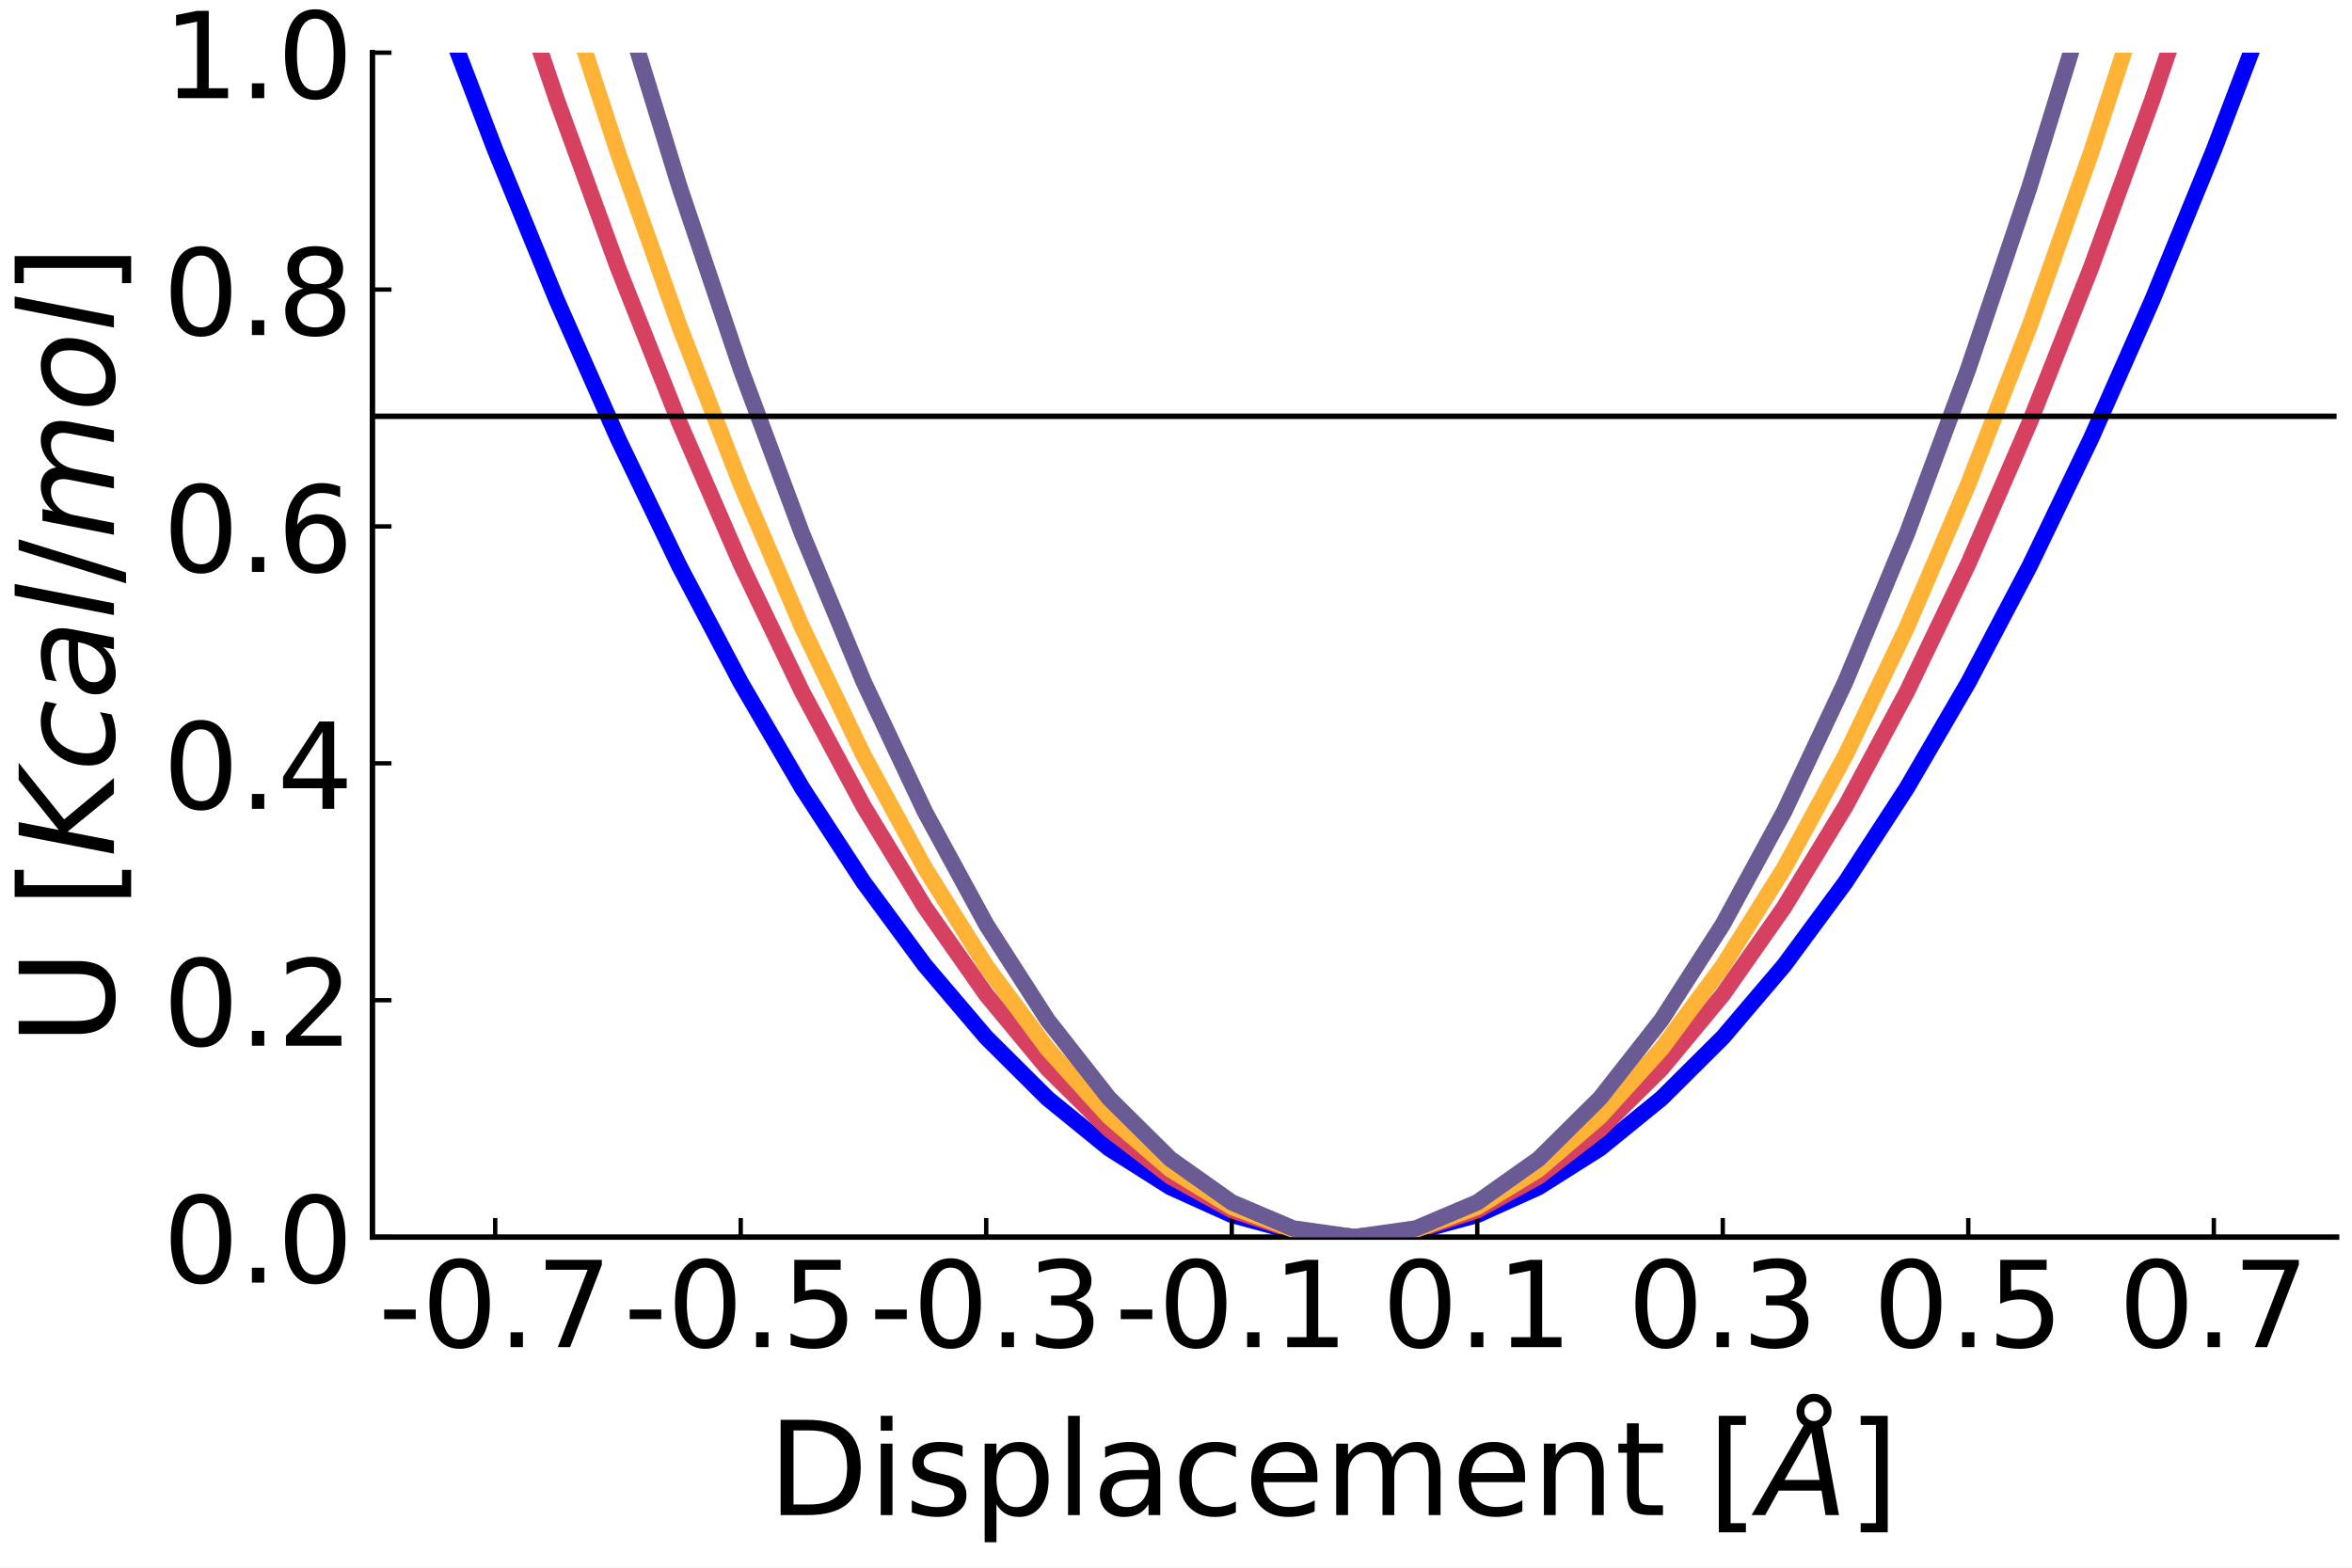
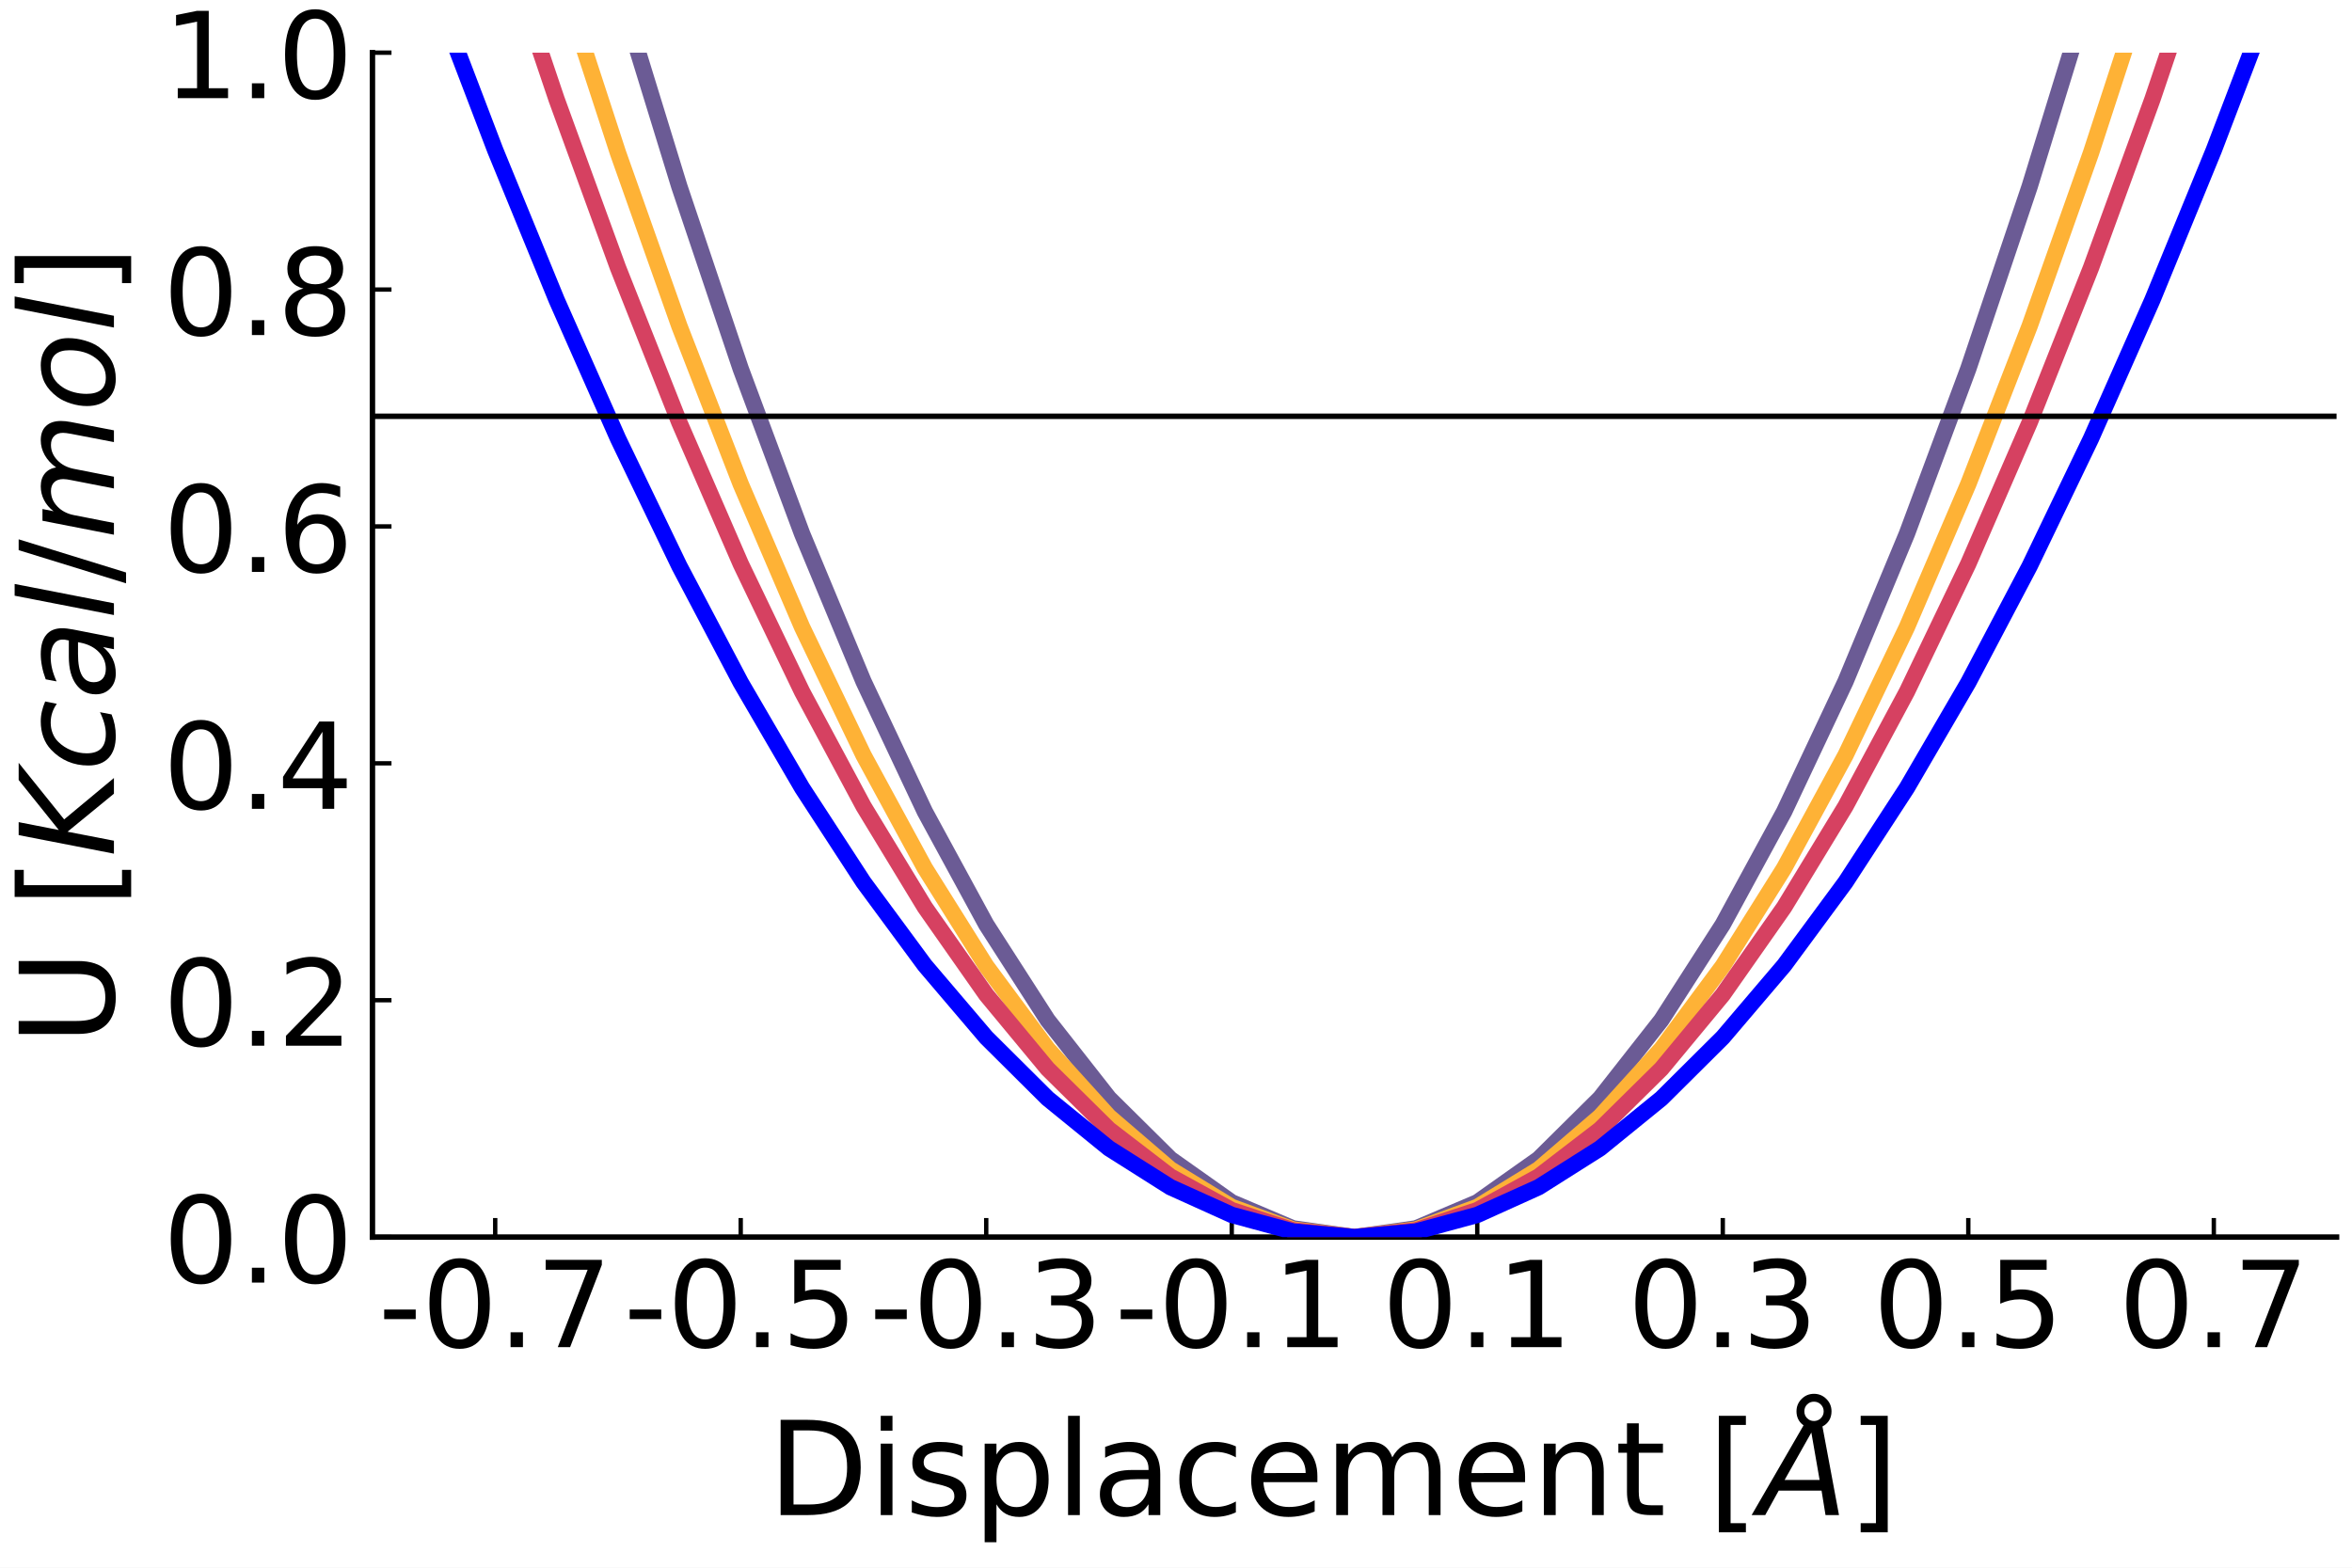
<svg xmlns="http://www.w3.org/2000/svg" xmlns:xlink="http://www.w3.org/1999/xlink" height="288pt" version="1.1" viewBox="0 0 432 288" width="432pt">
  <defs>
    <style type="text/css">
*{stroke-linecap:butt;stroke-linejoin:round;}
  </style>
  </defs>
  <g id="figure_1">
    <g id="patch_1">
      <path d="M 0 288  L 432 288  L 432 0  L 0 0  z " style="fill:#ffffff;" />
    </g>
    <g id="axes_1">
      <g id="patch_2">
        <path d="M 68.407 227.265  L 429.165 227.265  L 429.165 9.675  L 68.407 9.675  z " style="fill:#ffffff;" />
      </g>
      <g id="line2d_1">
-         <path clip-path="url(#p522401d6b5)" d="M 80.053 -1  L 90.955 27.571  L 102.228 55.08  L 113.502 80.551  L 124.776 103.985  L 136.049 125.381  L 147.323 144.739  L 158.597 162.059  L 169.87 177.342  L 181.144 190.587  L 192.418 201.794  L 203.691 210.964  L 214.965 218.096  L 226.239 223.19  L 237.513 226.247  L 248.786 227.265  L 260.06 226.247  L 271.334 223.19  L 282.607 218.096  L 293.881 210.964  L 305.155 201.794  L 316.428 190.587  L 327.702 177.342  L 338.976 162.059  L 350.249 144.739  L 361.523 125.381  L 372.797 103.985  L 384.071 80.551  L 395.344 55.08  L 406.618 27.571  L 417.519 -1  " style="fill:none;stroke:#0000ff;stroke-linecap:round;stroke-width:3;" />
+         <path clip-path="url(#p3250fef135)" d="M 113.943 -1  L 124.776 34.253  L 136.049 67.751  L 147.323 98.059  L 158.597 125.176  L 169.87 149.103  L 181.144 169.84  L 192.418 187.387  L 203.691 201.743  L 214.965 212.909  L 226.239 220.885  L 237.513 225.67  L 248.786 227.265  L 260.06 225.67  L 271.334 220.885  L 282.607 212.909  L 293.881 201.743  L 305.155 187.387  L 316.428 169.84  L 327.702 149.103  L 338.976 125.176  L 350.249 98.059  L 361.523 67.751  L 372.797 34.253  L 383.63 -1  " style="fill:none;stroke:#6b5b95;stroke-linecap:round;stroke-width:3;" />
      </g>
      <g id="matplotlib.axis_1">
        <g id="xtick_1">
          <g id="line2d_2">
            <defs>
-               <path d="M 0 0  L 0 -3.5  " id="m25010a3087" style="stroke:#000000;stroke-width:0.8;" />
-             </defs>
-             <g>
-               <use style="stroke:#000000;stroke-width:0.8;" x="90.955" xlink:href="#m25010a3087" y="227.265" />
+               <path d="M 0 0  L 0 -3.5  " id="m6084462932" style="stroke:#000000;stroke-width:0.8;" />
+             </defs>
+             <g>
+               <use style="stroke:#000000;stroke-width:0.8;" x="90.955" xlink:href="#m6084462932" y="227.265" />
            </g>
          </g>
          <g id="text_1">
            <defs>
              <path d="M 4.891 31.391  L 31.203 31.391  L 31.203 23.391  L 4.891 23.391  z " id="DejaVuSans-2d" />
              <path d="M 31.781 66.406  Q 24.172 66.406 20.328 58.906  Q 16.5 51.422 16.5 36.375  Q 16.5 21.391 20.328 13.891  Q 24.172 6.391 31.781 6.391  Q 39.453 6.391 43.281 13.891  Q 47.125 21.391 47.125 36.375  Q 47.125 51.422 43.281 58.906  Q 39.453 66.406 31.781 66.406  z M 31.781 74.219  Q 44.047 74.219 50.516 64.516  Q 56.984 54.828 56.984 36.375  Q 56.984 17.969 50.516 8.266  Q 44.047 -1.422 31.781 -1.422  Q 19.531 -1.422 13.062 8.266  Q 6.594 17.969 6.594 36.375  Q 6.594 54.828 13.062 64.516  Q 19.531 74.219 31.781 74.219  z " id="DejaVuSans-30" />
              <path d="M 10.688 12.406  L 21 12.406  L 21 0  L 10.688 0  z " id="DejaVuSans-2e" />
              <path d="M 8.203 72.906  L 55.078 72.906  L 55.078 68.703  L 28.609 0  L 18.312 0  L 43.219 64.594  L 8.203 64.594  z " id="DejaVuSans-37" />
            </defs>
            <g transform="translate(69.4925 247.4819)scale(0.22 -0.22)">
              <use xlink:href="#DejaVuSans-2d" />
              <use x="36.084" xlink:href="#DejaVuSans-30" />
              <use x="99.707" xlink:href="#DejaVuSans-2e" />
              <use x="131.494" xlink:href="#DejaVuSans-37" />
            </g>
          </g>
        </g>
        <g id="xtick_2">
          <g id="line2d_3">
            <g>
-               <use style="stroke:#000000;stroke-width:0.8;" x="136.049" xlink:href="#m25010a3087" y="227.265" />
+               <use style="stroke:#000000;stroke-width:0.8;" x="136.049" xlink:href="#m6084462932" y="227.265" />
            </g>
          </g>
          <g id="text_2">
            <defs>
              <path d="M 10.797 72.906  L 49.516 72.906  L 49.516 64.594  L 19.828 64.594  L 19.828 46.734  Q 21.969 47.469 24.109 47.828  Q 26.266 48.188 28.422 48.188  Q 40.625 48.188 47.75 41.5  Q 54.891 34.812 54.891 23.391  Q 54.891 11.625 47.562 5.094  Q 40.234 -1.422 26.906 -1.422  Q 22.312 -1.422 17.547 -0.641  Q 12.797 0.141 7.719 1.703  L 7.719 11.625  Q 12.109 9.234 16.797 8.062  Q 21.484 6.891 26.703 6.891  Q 35.156 6.891 40.078 11.328  Q 45.016 15.766 45.016 23.391  Q 45.016 31 40.078 35.438  Q 35.156 39.891 26.703 39.891  Q 22.75 39.891 18.812 39.016  Q 14.891 38.141 10.797 36.281  z " id="DejaVuSans-35" />
            </defs>
            <g transform="translate(114.5873 247.4819)scale(0.22 -0.22)">
              <use xlink:href="#DejaVuSans-2d" />
              <use x="36.084" xlink:href="#DejaVuSans-30" />
              <use x="99.707" xlink:href="#DejaVuSans-2e" />
              <use x="131.494" xlink:href="#DejaVuSans-35" />
            </g>
          </g>
        </g>
        <g id="xtick_3">
          <g id="line2d_4">
            <g>
-               <use style="stroke:#000000;stroke-width:0.8;" x="181.144" xlink:href="#m25010a3087" y="227.265" />
+               <use style="stroke:#000000;stroke-width:0.8;" x="181.144" xlink:href="#m6084462932" y="227.265" />
            </g>
          </g>
          <g id="text_3">
            <defs>
              <path d="M 40.578 39.312  Q 47.656 37.797 51.625 33  Q 55.609 28.219 55.609 21.188  Q 55.609 10.406 48.188 4.484  Q 40.766 -1.422 27.094 -1.422  Q 22.516 -1.422 17.656 -0.516  Q 12.797 0.391 7.625 2.203  L 7.625 11.719  Q 11.719 9.328 16.594 8.109  Q 21.484 6.891 26.812 6.891  Q 36.078 6.891 40.938 10.547  Q 45.797 14.203 45.797 21.188  Q 45.797 27.641 41.281 31.266  Q 36.766 34.906 28.719 34.906  L 20.219 34.906  L 20.219 43.016  L 29.109 43.016  Q 36.375 43.016 40.234 45.922  Q 44.094 48.828 44.094 54.297  Q 44.094 59.906 40.109 62.906  Q 36.141 65.922 28.719 65.922  Q 24.656 65.922 20.016 65.031  Q 15.375 64.156 9.812 62.312  L 9.812 71.094  Q 15.438 72.656 20.344 73.438  Q 25.25 74.219 29.594 74.219  Q 40.828 74.219 47.359 69.109  Q 53.906 64.016 53.906 55.328  Q 53.906 49.266 50.438 45.094  Q 46.969 40.922 40.578 39.312  z " id="DejaVuSans-33" />
            </defs>
            <g transform="translate(159.6821 247.4819)scale(0.22 -0.22)">
              <use xlink:href="#DejaVuSans-2d" />
              <use x="36.084" xlink:href="#DejaVuSans-30" />
              <use x="99.707" xlink:href="#DejaVuSans-2e" />
              <use x="131.494" xlink:href="#DejaVuSans-33" />
            </g>
          </g>
        </g>
        <g id="xtick_4">
          <g id="line2d_5">
            <g>
-               <use style="stroke:#000000;stroke-width:0.8;" x="226.239" xlink:href="#m25010a3087" y="227.265" />
+               <use style="stroke:#000000;stroke-width:0.8;" x="226.239" xlink:href="#m6084462932" y="227.265" />
            </g>
          </g>
          <g id="text_4">
            <defs>
              <path d="M 12.406 8.297  L 28.516 8.297  L 28.516 63.922  L 10.984 60.406  L 10.984 69.391  L 28.422 72.906  L 38.281 72.906  L 38.281 8.297  L 54.391 8.297  L 54.391 0  L 12.406 0  z " id="DejaVuSans-31" />
            </defs>
            <g transform="translate(204.7768 247.4819)scale(0.22 -0.22)">
              <use xlink:href="#DejaVuSans-2d" />
              <use x="36.084" xlink:href="#DejaVuSans-30" />
              <use x="99.707" xlink:href="#DejaVuSans-2e" />
              <use x="131.494" xlink:href="#DejaVuSans-31" />
            </g>
          </g>
        </g>
        <g id="xtick_5">
          <g id="line2d_6">
            <g>
-               <use style="stroke:#000000;stroke-width:0.8;" x="271.334" xlink:href="#m25010a3087" y="227.265" />
+               <use style="stroke:#000000;stroke-width:0.8;" x="271.334" xlink:href="#m6084462932" y="227.265" />
            </g>
          </g>
          <g id="text_5">
            <g transform="translate(253.8402 247.4819)scale(0.22 -0.22)">
              <use xlink:href="#DejaVuSans-30" />
              <use x="63.623" xlink:href="#DejaVuSans-2e" />
              <use x="95.41" xlink:href="#DejaVuSans-31" />
            </g>
          </g>
        </g>
        <g id="xtick_6">
          <g id="line2d_7">
            <g>
-               <use style="stroke:#000000;stroke-width:0.8;" x="316.428" xlink:href="#m25010a3087" y="227.265" />
+               <use style="stroke:#000000;stroke-width:0.8;" x="316.428" xlink:href="#m6084462932" y="227.265" />
            </g>
          </g>
          <g id="text_6">
            <g transform="translate(298.935 247.4819)scale(0.22 -0.22)">
              <use xlink:href="#DejaVuSans-30" />
              <use x="63.623" xlink:href="#DejaVuSans-2e" />
              <use x="95.41" xlink:href="#DejaVuSans-33" />
            </g>
          </g>
        </g>
        <g id="xtick_7">
          <g id="line2d_8">
            <g>
-               <use style="stroke:#000000;stroke-width:0.8;" x="361.523" xlink:href="#m25010a3087" y="227.265" />
+               <use style="stroke:#000000;stroke-width:0.8;" x="361.523" xlink:href="#m6084462932" y="227.265" />
            </g>
          </g>
          <g id="text_7">
            <g transform="translate(344.0298 247.4819)scale(0.22 -0.22)">
              <use xlink:href="#DejaVuSans-30" />
              <use x="63.623" xlink:href="#DejaVuSans-2e" />
              <use x="95.41" xlink:href="#DejaVuSans-35" />
            </g>
          </g>
        </g>
        <g id="xtick_8">
          <g id="line2d_9">
            <g>
-               <use style="stroke:#000000;stroke-width:0.8;" x="406.618" xlink:href="#m25010a3087" y="227.265" />
+               <use style="stroke:#000000;stroke-width:0.8;" x="406.618" xlink:href="#m6084462932" y="227.265" />
            </g>
          </g>
          <g id="text_8">
            <g transform="translate(389.1245 247.4819)scale(0.22 -0.22)">
              <use xlink:href="#DejaVuSans-30" />
              <use x="63.623" xlink:href="#DejaVuSans-2e" />
              <use x="95.41" xlink:href="#DejaVuSans-37" />
            </g>
          </g>
        </g>
        <g id="text_9">
          <defs>
            <path d="M 19.672 64.797  L 19.672 8.109  L 31.594 8.109  Q 46.688 8.109 53.688 14.938  Q 60.688 21.781 60.688 36.531  Q 60.688 51.172 53.688 57.984  Q 46.688 64.797 31.594 64.797  z M 9.812 72.906  L 30.078 72.906  Q 51.266 72.906 61.172 64.094  Q 71.094 55.281 71.094 36.531  Q 71.094 17.672 61.125 8.828  Q 51.172 0 30.078 0  L 9.812 0  z " id="DejaVuSans-44" />
            <path d="M 9.422 54.688  L 18.406 54.688  L 18.406 0  L 9.422 0  z M 9.422 75.984  L 18.406 75.984  L 18.406 64.594  L 9.422 64.594  z " id="DejaVuSans-69" />
            <path d="M 44.281 53.078  L 44.281 44.578  Q 40.484 46.531 36.375 47.5  Q 32.281 48.484 27.875 48.484  Q 21.188 48.484 17.844 46.438  Q 14.5 44.391 14.5 40.281  Q 14.5 37.156 16.891 35.375  Q 19.281 33.594 26.516 31.984  L 29.594 31.297  Q 39.156 29.25 43.188 25.516  Q 47.219 21.781 47.219 15.094  Q 47.219 7.469 41.188 3.016  Q 35.156 -1.422 24.609 -1.422  Q 20.219 -1.422 15.453 -0.562  Q 10.688 0.297 5.422 2  L 5.422 11.281  Q 10.406 8.688 15.234 7.391  Q 20.062 6.109 24.812 6.109  Q 31.156 6.109 34.562 8.281  Q 37.984 10.453 37.984 14.406  Q 37.984 18.062 35.516 20.016  Q 33.062 21.969 24.703 23.781  L 21.578 24.516  Q 13.234 26.266 9.516 29.906  Q 5.812 33.547 5.812 39.891  Q 5.812 47.609 11.281 51.797  Q 16.75 56 26.812 56  Q 31.781 56 36.172 55.266  Q 40.578 54.547 44.281 53.078  z " id="DejaVuSans-73" />
            <path d="M 18.109 8.203  L 18.109 -20.797  L 9.078 -20.797  L 9.078 54.688  L 18.109 54.688  L 18.109 46.391  Q 20.953 51.266 25.266 53.625  Q 29.594 56 35.594 56  Q 45.562 56 51.781 48.094  Q 58.016 40.188 58.016 27.297  Q 58.016 14.406 51.781 6.484  Q 45.562 -1.422 35.594 -1.422  Q 29.594 -1.422 25.266 0.953  Q 20.953 3.328 18.109 8.203  z M 48.688 27.297  Q 48.688 37.203 44.609 42.844  Q 40.531 48.484 33.406 48.484  Q 26.266 48.484 22.188 42.844  Q 18.109 37.203 18.109 27.297  Q 18.109 17.391 22.188 11.75  Q 26.266 6.109 33.406 6.109  Q 40.531 6.109 44.609 11.75  Q 48.688 17.391 48.688 27.297  z " id="DejaVuSans-70" />
            <path d="M 9.422 75.984  L 18.406 75.984  L 18.406 0  L 9.422 0  z " id="DejaVuSans-6c" />
            <path d="M 34.281 27.484  Q 23.391 27.484 19.188 25  Q 14.984 22.516 14.984 16.5  Q 14.984 11.719 18.141 8.906  Q 21.297 6.109 26.703 6.109  Q 34.188 6.109 38.703 11.406  Q 43.219 16.703 43.219 25.484  L 43.219 27.484  z M 52.203 31.203  L 52.203 0  L 43.219 0  L 43.219 8.297  Q 40.141 3.328 35.547 0.953  Q 30.953 -1.422 24.312 -1.422  Q 15.922 -1.422 10.953 3.297  Q 6 8.016 6 15.922  Q 6 25.141 12.172 29.828  Q 18.359 34.516 30.609 34.516  L 43.219 34.516  L 43.219 35.406  Q 43.219 41.609 39.141 45  Q 35.062 48.391 27.688 48.391  Q 23 48.391 18.547 47.266  Q 14.109 46.141 10.016 43.891  L 10.016 52.203  Q 14.938 54.109 19.578 55.047  Q 24.219 56 28.609 56  Q 40.484 56 46.344 49.844  Q 52.203 43.703 52.203 31.203  z " id="DejaVuSans-61" />
            <path d="M 48.781 52.594  L 48.781 44.188  Q 44.969 46.297 41.141 47.344  Q 37.312 48.391 33.406 48.391  Q 24.656 48.391 19.812 42.844  Q 14.984 37.312 14.984 27.297  Q 14.984 17.281 19.812 11.734  Q 24.656 6.203 33.406 6.203  Q 37.312 6.203 41.141 7.25  Q 44.969 8.297 48.781 10.406  L 48.781 2.094  Q 45.016 0.344 40.984 -0.531  Q 36.969 -1.422 32.422 -1.422  Q 20.062 -1.422 12.781 6.344  Q 5.516 14.109 5.516 27.297  Q 5.516 40.672 12.859 48.328  Q 20.219 56 33.016 56  Q 37.156 56 41.109 55.141  Q 45.062 54.297 48.781 52.594  z " id="DejaVuSans-63" />
            <path d="M 56.203 29.594  L 56.203 25.203  L 14.891 25.203  Q 15.484 15.922 20.484 11.062  Q 25.484 6.203 34.422 6.203  Q 39.594 6.203 44.453 7.469  Q 49.312 8.734 54.109 11.281  L 54.109 2.781  Q 49.266 0.734 44.188 -0.344  Q 39.109 -1.422 33.891 -1.422  Q 20.797 -1.422 13.156 6.188  Q 5.516 13.812 5.516 26.812  Q 5.516 40.234 12.766 48.109  Q 20.016 56 32.328 56  Q 43.359 56 49.781 48.891  Q 56.203 41.797 56.203 29.594  z M 47.219 32.234  Q 47.125 39.594 43.094 43.984  Q 39.062 48.391 32.422 48.391  Q 24.906 48.391 20.391 44.141  Q 15.875 39.891 15.188 32.172  z " id="DejaVuSans-65" />
            <path d="M 52 44.188  Q 55.375 50.25 60.062 53.125  Q 64.75 56 71.094 56  Q 79.641 56 84.281 50.016  Q 88.922 44.047 88.922 33.016  L 88.922 0  L 79.891 0  L 79.891 32.719  Q 79.891 40.578 77.094 44.375  Q 74.312 48.188 68.609 48.188  Q 61.625 48.188 57.562 43.547  Q 53.516 38.922 53.516 30.906  L 53.516 0  L 44.484 0  L 44.484 32.719  Q 44.484 40.625 41.703 44.406  Q 38.922 48.188 33.109 48.188  Q 26.219 48.188 22.156 43.531  Q 18.109 38.875 18.109 30.906  L 18.109 0  L 9.078 0  L 9.078 54.688  L 18.109 54.688  L 18.109 46.188  Q 21.188 51.219 25.484 53.609  Q 29.781 56 35.688 56  Q 41.656 56 45.828 52.969  Q 50 49.953 52 44.188  z " id="DejaVuSans-6d" />
            <path d="M 54.891 33.016  L 54.891 0  L 45.906 0  L 45.906 32.719  Q 45.906 40.484 42.875 44.328  Q 39.844 48.188 33.797 48.188  Q 26.516 48.188 22.312 43.547  Q 18.109 38.922 18.109 30.906  L 18.109 0  L 9.078 0  L 9.078 54.688  L 18.109 54.688  L 18.109 46.188  Q 21.344 51.125 25.703 53.562  Q 30.078 56 35.797 56  Q 45.219 56 50.047 50.172  Q 54.891 44.344 54.891 33.016  z " id="DejaVuSans-6e" />
            <path d="M 18.312 70.219  L 18.312 54.688  L 36.812 54.688  L 36.812 47.703  L 18.312 47.703  L 18.312 18.016  Q 18.312 11.328 20.141 9.422  Q 21.969 7.516 27.594 7.516  L 36.812 7.516  L 36.812 0  L 27.594 0  Q 17.188 0 13.234 3.875  Q 9.281 7.766 9.281 18.016  L 9.281 47.703  L 2.688 47.703  L 2.688 54.688  L 9.281 54.688  L 9.281 70.219  z " id="DejaVuSans-74" />
            <path id="DejaVuSans-20" />
            <path d="M 8.594 75.984  L 29.297 75.984  L 29.297 69  L 17.578 69  L 17.578 -6.203  L 29.297 -6.203  L 29.297 -13.188  L 8.594 -13.188  z " id="DejaVuSans-5b" />
            <path d="M 49.812 79.391  Q 49.812 82.469 47.625 84.641  Q 45.453 86.812 42.391 86.812  Q 39.266 86.812 37.141 84.688  Q 35.016 82.562 35.016 79.391  Q 35.016 76.312 37.141 74.156  Q 39.266 72.016 42.391 72.016  Q 45.453 72.016 47.625 74.156  Q 49.812 76.312 49.812 79.391  z M 34.422 68.703  Q 31.781 70.516 30.391 73.266  Q 29 76.031 29 79.391  Q 29 84.969 32.906 88.891  Q 36.812 92.828 42.391 92.828  Q 47.953 92.828 51.875 88.891  Q 55.812 84.969 55.812 79.391  Q 55.812 75.531 54.031 72.547  Q 52.25 69.578 48.875 67.828  L 61.531 0  L 51.219 0  L 48.188 18.703  L 15.375 18.703  L 5.078 0  L -5.328 0  z M 40.375 63.188  L 19.922 26.906  L 46.688 26.906  z " id="DejaVuSans-Oblique-c5" />
            <path d="M 30.422 75.984  L 30.422 -13.188  L 9.719 -13.188  L 9.719 -6.203  L 21.391 -6.203  L 21.391 69  L 9.719 69  L 9.719 75.984  z " id="DejaVuSans-5d" />
          </defs>
          <g transform="translate(141.0263 278.3772)scale(0.24 -0.24)">
            <use transform="translate(0 0.171875)" xlink:href="#DejaVuSans-44" />
            <use transform="translate(77.00195 0.171875)" xlink:href="#DejaVuSans-69" />
            <use transform="translate(104.7852 0.171875)" xlink:href="#DejaVuSans-73" />
            <use transform="translate(156.8848 0.171875)" xlink:href="#DejaVuSans-70" />
            <use transform="translate(220.3613 0.171875)" xlink:href="#DejaVuSans-6c" />
            <use transform="translate(248.1445 0.171875)" xlink:href="#DejaVuSans-61" />
            <use transform="translate(309.4238 0.171875)" xlink:href="#DejaVuSans-63" />
            <use transform="translate(364.4043 0.171875)" xlink:href="#DejaVuSans-65" />
            <use transform="translate(425.9277 0.171875)" xlink:href="#DejaVuSans-6d" />
            <use transform="translate(523.3398 0.171875)" xlink:href="#DejaVuSans-65" />
            <use transform="translate(584.8633 0.171875)" xlink:href="#DejaVuSans-6e" />
            <use transform="translate(648.2422 0.171875)" xlink:href="#DejaVuSans-74" />
            <use transform="translate(687.4512 0.171875)" xlink:href="#DejaVuSans-20" />
            <use transform="translate(719.2383 0.171875)" xlink:href="#DejaVuSans-5b" />
            <use transform="translate(758.252 0.171875)" xlink:href="#DejaVuSans-Oblique-c5" />
            <use transform="translate(826.6602 0.171875)" xlink:href="#DejaVuSans-5d" />
            <use transform="translate(865.6738 0.171875)" xlink:href="#DejaVuSans-20" />
          </g>
        </g>
      </g>
      <g id="matplotlib.axis_2">
        <g id="ytick_1">
          <g id="line2d_10">
            <defs>
-               <path d="M 0 0  L 3.5 0  " id="mac6856e334" style="stroke:#000000;stroke-width:0.8;" />
-             </defs>
-             <g>
-               <use style="stroke:#000000;stroke-width:0.8;" x="68.407" xlink:href="#mac6856e334" y="227.265" />
+               <path d="M 0 0  L 3.5 0  " id="m07600ac98c" style="stroke:#000000;stroke-width:0.8;" />
+             </defs>
+             <g>
+               <use style="stroke:#000000;stroke-width:0.8;" x="68.407" xlink:href="#m07600ac98c" y="227.265" />
            </g>
          </g>
          <g id="text_10">
            <g transform="translate(29.92027 235.6236)scale(0.22 -0.22)">
              <use xlink:href="#DejaVuSans-30" />
              <use x="63.623" xlink:href="#DejaVuSans-2e" />
              <use x="95.41" xlink:href="#DejaVuSans-30" />
            </g>
          </g>
        </g>
        <g id="ytick_2">
          <g id="line2d_11">
            <g>
-               <use style="stroke:#000000;stroke-width:0.8;" x="68.407" xlink:href="#mac6856e334" y="183.747" />
+               <use style="stroke:#000000;stroke-width:0.8;" x="68.407" xlink:href="#m07600ac98c" y="183.747" />
            </g>
          </g>
          <g id="text_11">
            <defs>
              <path d="M 19.188 8.297  L 53.609 8.297  L 53.609 0  L 7.328 0  L 7.328 8.297  Q 12.938 14.109 22.625 23.891  Q 32.328 33.688 34.812 36.531  Q 39.547 41.844 41.422 45.531  Q 43.312 49.219 43.312 52.781  Q 43.312 58.594 39.234 62.25  Q 35.156 65.922 28.609 65.922  Q 23.969 65.922 18.812 64.312  Q 13.672 62.703 7.812 59.422  L 7.812 69.391  Q 13.766 71.781 18.938 73  Q 24.125 74.219 28.422 74.219  Q 39.75 74.219 46.484 68.547  Q 53.219 62.891 53.219 53.422  Q 53.219 48.922 51.531 44.891  Q 49.859 40.875 45.406 35.406  Q 44.188 33.984 37.641 27.219  Q 31.109 20.453 19.188 8.297  z " id="DejaVuSans-32" />
            </defs>
            <g transform="translate(29.92027 192.1055)scale(0.22 -0.22)">
              <use xlink:href="#DejaVuSans-30" />
              <use x="63.623" xlink:href="#DejaVuSans-2e" />
              <use x="95.41" xlink:href="#DejaVuSans-32" />
            </g>
          </g>
        </g>
        <g id="ytick_3">
          <g id="line2d_12">
            <g>
-               <use style="stroke:#000000;stroke-width:0.8;" x="68.407" xlink:href="#mac6856e334" y="140.229" />
+               <use style="stroke:#000000;stroke-width:0.8;" x="68.407" xlink:href="#m07600ac98c" y="140.229" />
            </g>
          </g>
          <g id="text_12">
            <defs>
              <path d="M 37.797 64.312  L 12.891 25.391  L 37.797 25.391  z M 35.203 72.906  L 47.609 72.906  L 47.609 25.391  L 58.016 25.391  L 58.016 17.188  L 47.609 17.188  L 47.609 0  L 37.797 0  L 37.797 17.188  L 4.891 17.188  L 4.891 26.703  z " id="DejaVuSans-34" />
            </defs>
            <g transform="translate(29.92027 148.5874)scale(0.22 -0.22)">
              <use xlink:href="#DejaVuSans-30" />
              <use x="63.623" xlink:href="#DejaVuSans-2e" />
              <use x="95.41" xlink:href="#DejaVuSans-34" />
            </g>
          </g>
        </g>
        <g id="ytick_4">
          <g id="line2d_13">
            <g>
-               <use style="stroke:#000000;stroke-width:0.8;" x="68.407" xlink:href="#mac6856e334" y="96.711" />
+               <use style="stroke:#000000;stroke-width:0.8;" x="68.407" xlink:href="#m07600ac98c" y="96.711" />
            </g>
          </g>
          <g id="text_13">
            <defs>
              <path d="M 33.016 40.375  Q 26.375 40.375 22.484 35.828  Q 18.609 31.297 18.609 23.391  Q 18.609 15.531 22.484 10.953  Q 26.375 6.391 33.016 6.391  Q 39.656 6.391 43.531 10.953  Q 47.406 15.531 47.406 23.391  Q 47.406 31.297 43.531 35.828  Q 39.656 40.375 33.016 40.375  z M 52.594 71.297  L 52.594 62.312  Q 48.875 64.062 45.094 64.984  Q 41.312 65.922 37.594 65.922  Q 27.828 65.922 22.672 59.328  Q 17.531 52.734 16.797 39.406  Q 19.672 43.656 24.016 45.922  Q 28.375 48.188 33.594 48.188  Q 44.578 48.188 50.953 41.516  Q 57.328 34.859 57.328 23.391  Q 57.328 12.156 50.688 5.359  Q 44.047 -1.422 33.016 -1.422  Q 20.359 -1.422 13.672 8.266  Q 6.984 17.969 6.984 36.375  Q 6.984 53.656 15.188 63.938  Q 23.391 74.219 37.203 74.219  Q 40.922 74.219 44.703 73.484  Q 48.484 72.75 52.594 71.297  z " id="DejaVuSans-36" />
            </defs>
            <g transform="translate(29.92027 105.0692)scale(0.22 -0.22)">
              <use xlink:href="#DejaVuSans-30" />
              <use x="63.623" xlink:href="#DejaVuSans-2e" />
              <use x="95.41" xlink:href="#DejaVuSans-36" />
            </g>
          </g>
        </g>
        <g id="ytick_5">
          <g id="line2d_14">
            <g>
-               <use style="stroke:#000000;stroke-width:0.8;" x="68.407" xlink:href="#mac6856e334" y="53.193" />
+               <use style="stroke:#000000;stroke-width:0.8;" x="68.407" xlink:href="#m07600ac98c" y="53.193" />
            </g>
          </g>
          <g id="text_14">
            <defs>
              <path d="M 31.781 34.625  Q 24.75 34.625 20.719 30.859  Q 16.703 27.094 16.703 20.516  Q 16.703 13.922 20.719 10.156  Q 24.75 6.391 31.781 6.391  Q 38.812 6.391 42.859 10.172  Q 46.922 13.969 46.922 20.516  Q 46.922 27.094 42.891 30.859  Q 38.875 34.625 31.781 34.625  z M 21.922 38.812  Q 15.578 40.375 12.031 44.719  Q 8.5 49.078 8.5 55.328  Q 8.5 64.062 14.719 69.141  Q 20.953 74.219 31.781 74.219  Q 42.672 74.219 48.875 69.141  Q 55.078 64.062 55.078 55.328  Q 55.078 49.078 51.531 44.719  Q 48 40.375 41.703 38.812  Q 48.828 37.156 52.797 32.312  Q 56.781 27.484 56.781 20.516  Q 56.781 9.906 50.312 4.234  Q 43.844 -1.422 31.781 -1.422  Q 19.734 -1.422 13.25 4.234  Q 6.781 9.906 6.781 20.516  Q 6.781 27.484 10.781 32.312  Q 14.797 37.156 21.922 38.812  z M 18.312 54.391  Q 18.312 48.734 21.844 45.562  Q 25.391 42.391 31.781 42.391  Q 38.141 42.391 41.719 45.562  Q 45.312 48.734 45.312 54.391  Q 45.312 60.062 41.719 63.234  Q 38.141 66.406 31.781 66.406  Q 25.391 66.406 21.844 63.234  Q 18.312 60.062 18.312 54.391  z " id="DejaVuSans-38" />
            </defs>
            <g transform="translate(29.92027 61.55107)scale(0.22 -0.22)">
              <use xlink:href="#DejaVuSans-30" />
              <use x="63.623" xlink:href="#DejaVuSans-2e" />
              <use x="95.41" xlink:href="#DejaVuSans-38" />
            </g>
          </g>
        </g>
        <g id="ytick_6">
          <g id="line2d_15">
            <g>
-               <use style="stroke:#000000;stroke-width:0.8;" x="68.407" xlink:href="#mac6856e334" y="9.675" />
+               <use style="stroke:#000000;stroke-width:0.8;" x="68.407" xlink:href="#m07600ac98c" y="9.675" />
            </g>
          </g>
          <g id="text_15">
            <g transform="translate(29.92027 18.03293)scale(0.22 -0.22)">
              <use xlink:href="#DejaVuSans-31" />
              <use x="63.623" xlink:href="#DejaVuSans-2e" />
              <use x="95.41" xlink:href="#DejaVuSans-30" />
            </g>
          </g>
        </g>
        <g id="text_16">
          <defs>
            <path d="M 8.688 72.906  L 18.609 72.906  L 18.609 28.609  Q 18.609 16.891 22.844 11.734  Q 27.094 6.594 36.625 6.594  Q 46.094 6.594 50.344 11.734  Q 54.594 16.891 54.594 28.609  L 54.594 72.906  L 64.5 72.906  L 64.5 27.391  Q 64.5 13.141 57.438 5.859  Q 50.391 -1.422 36.625 -1.422  Q 22.797 -1.422 15.734 5.859  Q 8.688 13.141 8.688 27.391  z " id="DejaVuSans-55" />
            <path d="M 16.891 72.906  L 26.812 72.906  L 20.797 42.188  L 59.078 72.906  L 72.219 72.906  L 28.906 38.094  L 60.594 0  L 48.578 0  L 19.484 35.5  L 12.594 0  L 2.688 0  z " id="DejaVuSans-Oblique-4b" />
            <path d="M 53.609 52.594  L 51.812 43.703  Q 48.578 46.047 44.938 47.219  Q 41.312 48.391 37.406 48.391  Q 33.109 48.391 29.219 46.875  Q 25.344 45.359 22.703 42.578  Q 18.5 38.328 16.203 32.609  Q 13.922 26.906 13.922 20.797  Q 13.922 13.422 17.609 9.812  Q 21.297 6.203 28.812 6.203  Q 32.516 6.203 36.688 7.328  Q 40.875 8.453 45.406 10.688  L 43.703 1.812  Q 39.797 0.203 35.672 -0.609  Q 31.547 -1.422 27.203 -1.422  Q 16.312 -1.422 10.453 4.016  Q 4.594 9.469 4.594 19.578  Q 4.594 28.078 7.641 35.234  Q 10.688 42.391 16.703 48.094  Q 20.797 52 26.312 54  Q 31.844 56 38.375 56  Q 42.188 56 45.938 55.141  Q 49.703 54.297 53.609 52.594  z " id="DejaVuSans-Oblique-63" />
            <path d="M 53.719 31.203  L 47.609 0  L 38.625 0  L 40.281 8.297  Q 36.328 3.422 31.266 1  Q 26.219 -1.422 20.016 -1.422  Q 13.031 -1.422 8.562 2.844  Q 4.109 7.125 4.109 13.812  Q 4.109 23.391 11.75 28.953  Q 19.391 34.516 32.812 34.516  L 45.312 34.516  L 45.797 36.922  Q 45.906 37.312 45.953 37.766  Q 46 38.234 46 39.203  Q 46 43.562 42.453 45.969  Q 38.922 48.391 32.516 48.391  Q 28.125 48.391 23.5 47.266  Q 18.891 46.141 14.016 43.891  L 15.578 52.203  Q 20.656 54.109 25.516 55.047  Q 30.375 56 34.906 56  Q 44.578 56 49.625 51.797  Q 54.688 47.609 54.688 39.594  Q 54.688 37.984 54.438 35.812  Q 54.203 33.641 53.719 31.203  z M 44 27.484  L 35.016 27.484  Q 23.969 27.484 18.672 24.531  Q 13.375 21.578 13.375 15.375  Q 13.375 11.078 16.078 8.641  Q 18.797 6.203 23.578 6.203  Q 30.906 6.203 36.375 11.453  Q 41.844 16.703 43.609 25.484  z " id="DejaVuSans-Oblique-61" />
            <path d="M 18.312 75.984  L 27.297 75.984  L 12.5 0  L 3.516 0  z " id="DejaVuSans-Oblique-6c" />
            <path d="M 25.391 72.906  L 33.688 72.906  L 8.297 -9.281  L 0 -9.281  z " id="DejaVuSans-2f" />
            <path d="M 89.797 33.016  L 83.406 0  L 74.422 0  L 80.719 32.719  Q 81.109 34.812 81.297 36.328  Q 81.5 37.844 81.5 38.922  Q 81.5 43.312 79.047 45.75  Q 76.609 48.188 72.219 48.188  Q 65.672 48.188 60.547 43.281  Q 55.422 38.375 53.906 30.516  L 47.906 0  L 38.922 0  L 45.312 32.719  Q 45.703 34.516 45.891 36.047  Q 46.094 37.594 46.094 38.812  Q 46.094 43.266 43.656 45.719  Q 41.219 48.188 36.922 48.188  Q 30.281 48.188 25.141 43.281  Q 20.016 38.375 18.5 30.516  L 12.5 0  L 3.516 0  L 14.203 54.688  L 23.188 54.688  L 21.484 46.188  Q 25.141 50.984 30.047 53.484  Q 34.969 56 40.578 56  Q 46.531 56 50.359 52.875  Q 54.203 49.75 54.984 44.188  Q 59.078 49.953 64.469 52.969  Q 69.875 56 75.875 56  Q 82.906 56 86.734 51.953  Q 90.578 47.906 90.578 40.484  Q 90.578 38.875 90.375 36.938  Q 90.188 35.016 89.797 33.016  z " id="DejaVuSans-Oblique-6d" />
            <path d="M 25.391 -1.422  Q 15.766 -1.422 10.172 4.516  Q 4.594 10.453 4.594 20.703  Q 4.594 26.656 6.516 32.828  Q 8.453 39.016 11.531 43.219  Q 16.359 49.75 22.312 52.875  Q 28.266 56 35.797 56  Q 45.125 56 50.859 50.188  Q 56.594 44.391 56.594 35.016  Q 56.594 28.516 54.688 22.062  Q 52.781 15.625 49.703 11.375  Q 44.922 4.828 38.969 1.703  Q 33.016 -1.422 25.391 -1.422  z M 13.922 21  Q 13.922 13.578 17.016 9.891  Q 20.125 6.203 26.422 6.203  Q 35.453 6.203 41.375 14.078  Q 47.312 21.969 47.312 34.078  Q 47.312 41.156 44.141 44.766  Q 40.969 48.391 34.812 48.391  Q 29.734 48.391 25.781 46.016  Q 21.828 43.656 18.703 38.812  Q 16.406 35.203 15.156 30.562  Q 13.922 25.922 13.922 21  z " id="DejaVuSans-Oblique-6f" />
          </defs>
          <g transform="translate(20.92902 192.03)rotate(-90)scale(0.24 -0.24)">
            <use transform="translate(0 0.015625)" xlink:href="#DejaVuSans-55" />
            <use transform="translate(73.19336 0.015625)" xlink:href="#DejaVuSans-20" />
            <use transform="translate(104.9805 0.015625)" xlink:href="#DejaVuSans-5b" />
            <use transform="translate(143.9941 0.015625)" xlink:href="#DejaVuSans-Oblique-4b" />
            <use transform="translate(209.5703 0.015625)" xlink:href="#DejaVuSans-Oblique-63" />
            <use transform="translate(264.5508 0.015625)" xlink:href="#DejaVuSans-Oblique-61" />
            <use transform="translate(325.8301 0.015625)" xlink:href="#DejaVuSans-Oblique-6c" />
            <use transform="translate(353.6133 0.015625)" xlink:href="#DejaVuSans-2f" />
            <use transform="translate(387.3047 0.015625)" xlink:href="#DejaVuSans-Oblique-6d" />
            <use transform="translate(484.7168 0.015625)" xlink:href="#DejaVuSans-Oblique-6f" />
            <use transform="translate(545.8984 0.015625)" xlink:href="#DejaVuSans-Oblique-6c" />
            <use transform="translate(573.6816 0.015625)" xlink:href="#DejaVuSans-5d" />
          </g>
        </g>
      </g>
      <g id="line2d_16">
-         <path clip-path="url(#p522401d6b5)" d="M 95.734 -1  L 102.228 18.238  L 113.502 49.159  L 124.776 77.607  L 136.049 103.581  L 147.323 127.081  L 158.597 148.107  L 169.87 166.66  L 181.144 182.739  L 192.418 196.344  L 203.691 207.476  L 214.965 216.134  L 226.239 222.318  L 237.513 226.029  L 248.786 227.265  L 260.06 226.029  L 271.334 222.318  L 282.607 216.134  L 293.881 207.476  L 305.155 196.344  L 316.428 182.739  L 327.702 166.66  L 338.976 148.107  L 350.249 127.081  L 361.523 103.581  L 372.797 77.607  L 384.071 49.159  L 395.344 18.238  L 401.839 -1  " style="fill:none;stroke:#d64161;stroke-linecap:round;stroke-width:3;" />
+         <path clip-path="url(#p3250fef135)" d="M 104.027 -1  L 113.502 28.064  L 124.776 59.881  L 136.049 88.931  L 147.323 115.215  L 158.597 138.732  L 169.87 159.482  L 181.144 177.465  L 192.418 192.682  L 203.691 205.132  L 214.965 214.815  L 226.239 221.732  L 237.513 225.882  L 248.786 227.265  L 260.06 225.882  L 271.334 221.732  L 282.607 214.815  L 293.881 205.132  L 305.155 192.682  L 316.428 177.465  L 327.702 159.482  L 338.976 138.732  L 350.249 115.215  L 361.523 88.931  L 372.797 59.881  L 384.071 28.064  L 393.545 -1  " style="fill:none;stroke:#feb236;stroke-linecap:round;stroke-width:3;" />
      </g>
      <g id="patch_3">
        <path d="M 68.407 227.265  L 68.407 9.675  " style="fill:none;stroke:#000000;stroke-linecap:square;stroke-linejoin:miter;" />
      </g>
      <g id="patch_4">
        <path d="M 68.407 227.265  L 429.165 227.265  " style="fill:none;stroke:#000000;stroke-linecap:square;stroke-linejoin:miter;" />
      </g>
      <g id="line2d_17">
-         <path clip-path="url(#p522401d6b5)" d="M 104.027 -1  L 113.502 28.064  L 124.776 59.881  L 136.049 88.931  L 147.323 115.215  L 158.597 138.732  L 169.87 159.482  L 181.144 177.465  L 192.418 192.682  L 203.691 205.132  L 214.965 214.815  L 226.239 221.732  L 237.513 225.882  L 248.786 227.265  L 260.06 225.882  L 271.334 221.732  L 282.607 214.815  L 293.881 205.132  L 305.155 192.682  L 316.428 177.465  L 327.702 159.482  L 338.976 138.732  L 350.249 115.215  L 361.523 88.931  L 372.797 59.881  L 384.071 28.064  L 393.545 -1  " style="fill:none;stroke:#feb236;stroke-linecap:round;stroke-width:3;" />
+         <path clip-path="url(#p3250fef135)" d="M 95.734 -1  L 102.228 18.238  L 113.502 49.159  L 124.776 77.607  L 136.049 103.581  L 147.323 127.081  L 158.597 148.107  L 169.87 166.66  L 181.144 182.739  L 192.418 196.344  L 203.691 207.476  L 214.965 216.134  L 226.239 222.318  L 237.513 226.029  L 248.786 227.265  L 260.06 226.029  L 271.334 222.318  L 282.607 216.134  L 293.881 207.476  L 305.155 196.344  L 316.428 182.739  L 327.702 166.66  L 338.976 148.107  L 350.249 127.081  L 361.523 103.581  L 372.797 77.607  L 384.071 49.159  L 395.344 18.238  L 401.839 -1  " style="fill:none;stroke:#d64161;stroke-linecap:round;stroke-width:3;" />
      </g>
      <g id="line2d_18">
-         <path clip-path="url(#p522401d6b5)" d="M 113.943 -1  L 124.776 34.253  L 136.049 67.751  L 147.323 98.059  L 158.597 125.176  L 169.87 149.103  L 181.144 169.84  L 192.418 187.387  L 203.691 201.743  L 214.965 212.909  L 226.239 220.885  L 237.513 225.67  L 248.786 227.265  L 260.06 225.67  L 271.334 220.885  L 282.607 212.909  L 293.881 201.743  L 305.155 187.387  L 316.428 169.84  L 327.702 149.103  L 338.976 125.176  L 350.249 98.059  L 361.523 67.751  L 372.797 34.253  L 383.63 -1  " style="fill:none;stroke:#6b5b95;stroke-linecap:round;stroke-width:3;" />
+         <path clip-path="url(#p3250fef135)" d="M 80.053 -1  L 90.955 27.571  L 102.228 55.08  L 113.502 80.551  L 124.776 103.985  L 136.049 125.381  L 147.323 144.739  L 158.597 162.059  L 169.87 177.342  L 181.144 190.587  L 192.418 201.794  L 203.691 210.964  L 214.965 218.096  L 226.239 223.19  L 237.513 226.247  L 248.786 227.265  L 260.06 226.247  L 271.334 223.19  L 282.607 218.096  L 293.881 210.964  L 305.155 201.794  L 316.428 190.587  L 327.702 177.342  L 338.976 162.059  L 350.249 144.739  L 361.523 125.381  L 372.797 103.985  L 384.071 80.551  L 395.344 55.08  L 406.618 27.571  L 417.519 -1  " style="fill:none;stroke:#0000ff;stroke-linecap:round;stroke-width:3;" />
      </g>
      <g id="line2d_19">
-         <path clip-path="url(#p522401d6b5)" d="M -1 76.475  L 433 76.475  " style="fill:none;stroke:#000000;stroke-linecap:round;" />
+         <path clip-path="url(#p3250fef135)" d="M -1 76.475  L 433 76.475  " style="fill:none;stroke:#000000;stroke-linecap:round;" />
      </g>
    </g>
  </g>
  <defs>
-     <clipPath id="p522401d6b5">
+     <clipPath id="p3250fef135">
      <rect height="217.591" width="360.758" x="68.407" y="9.675" />
    </clipPath>
  </defs>
</svg>
